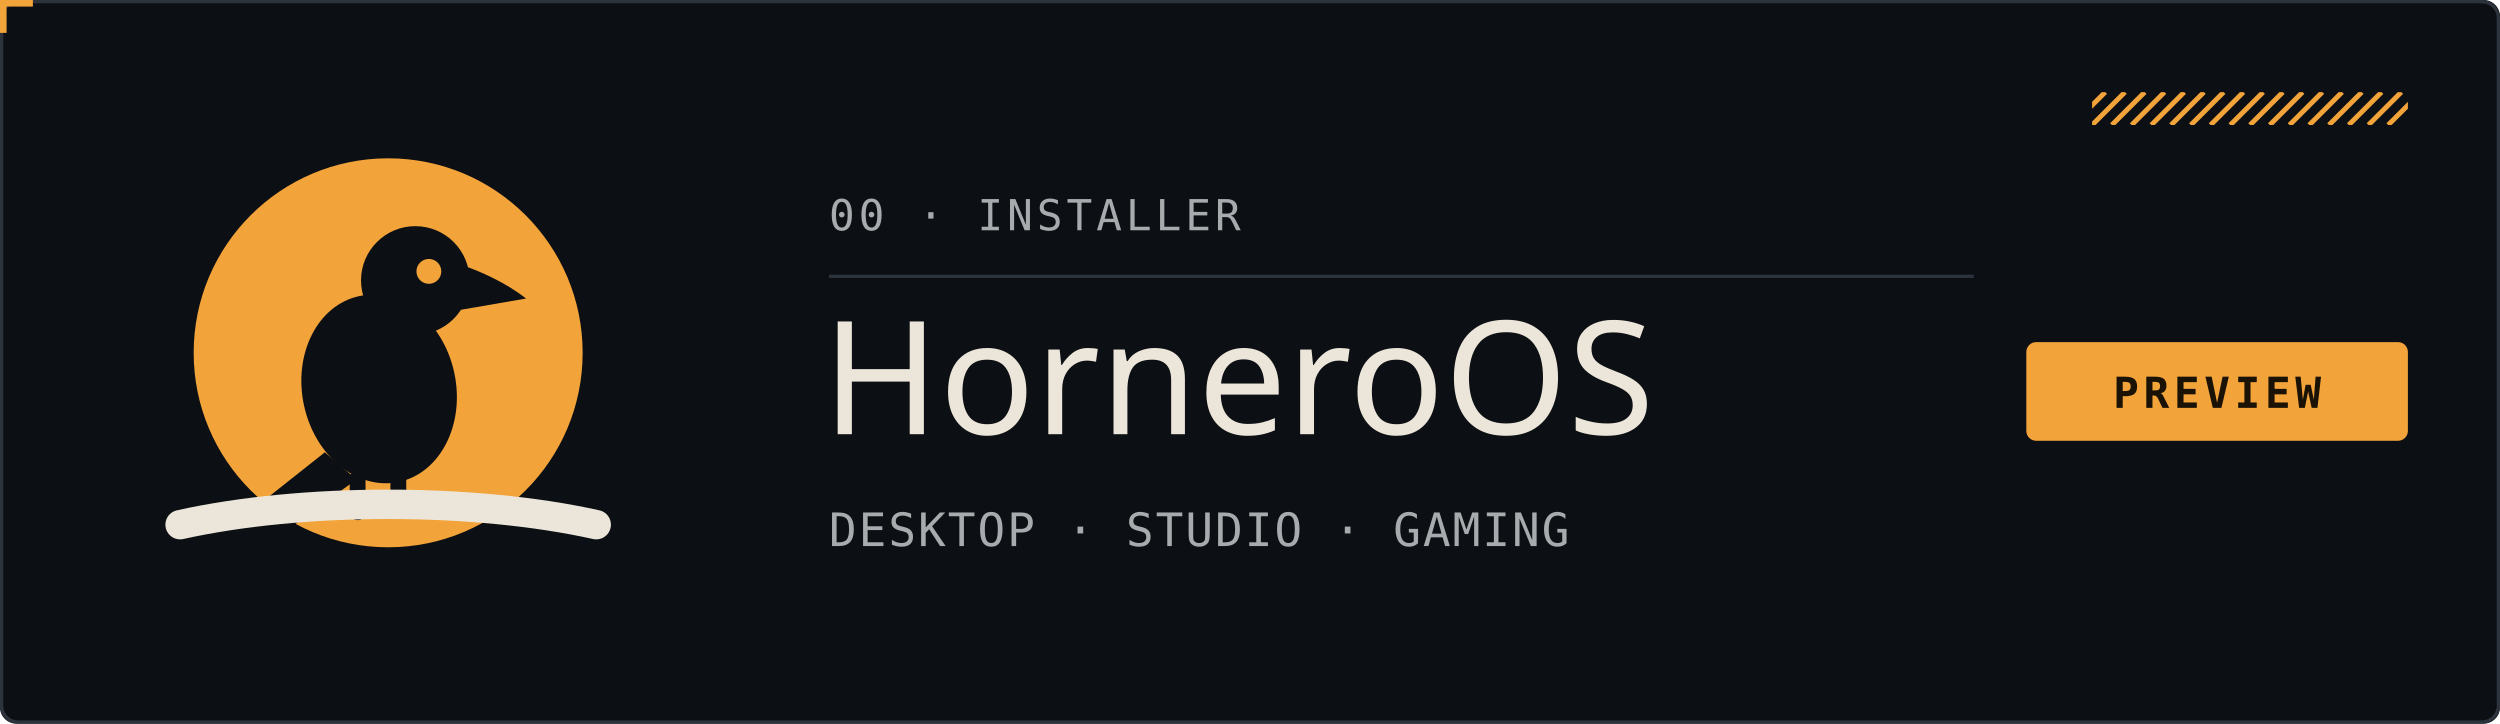
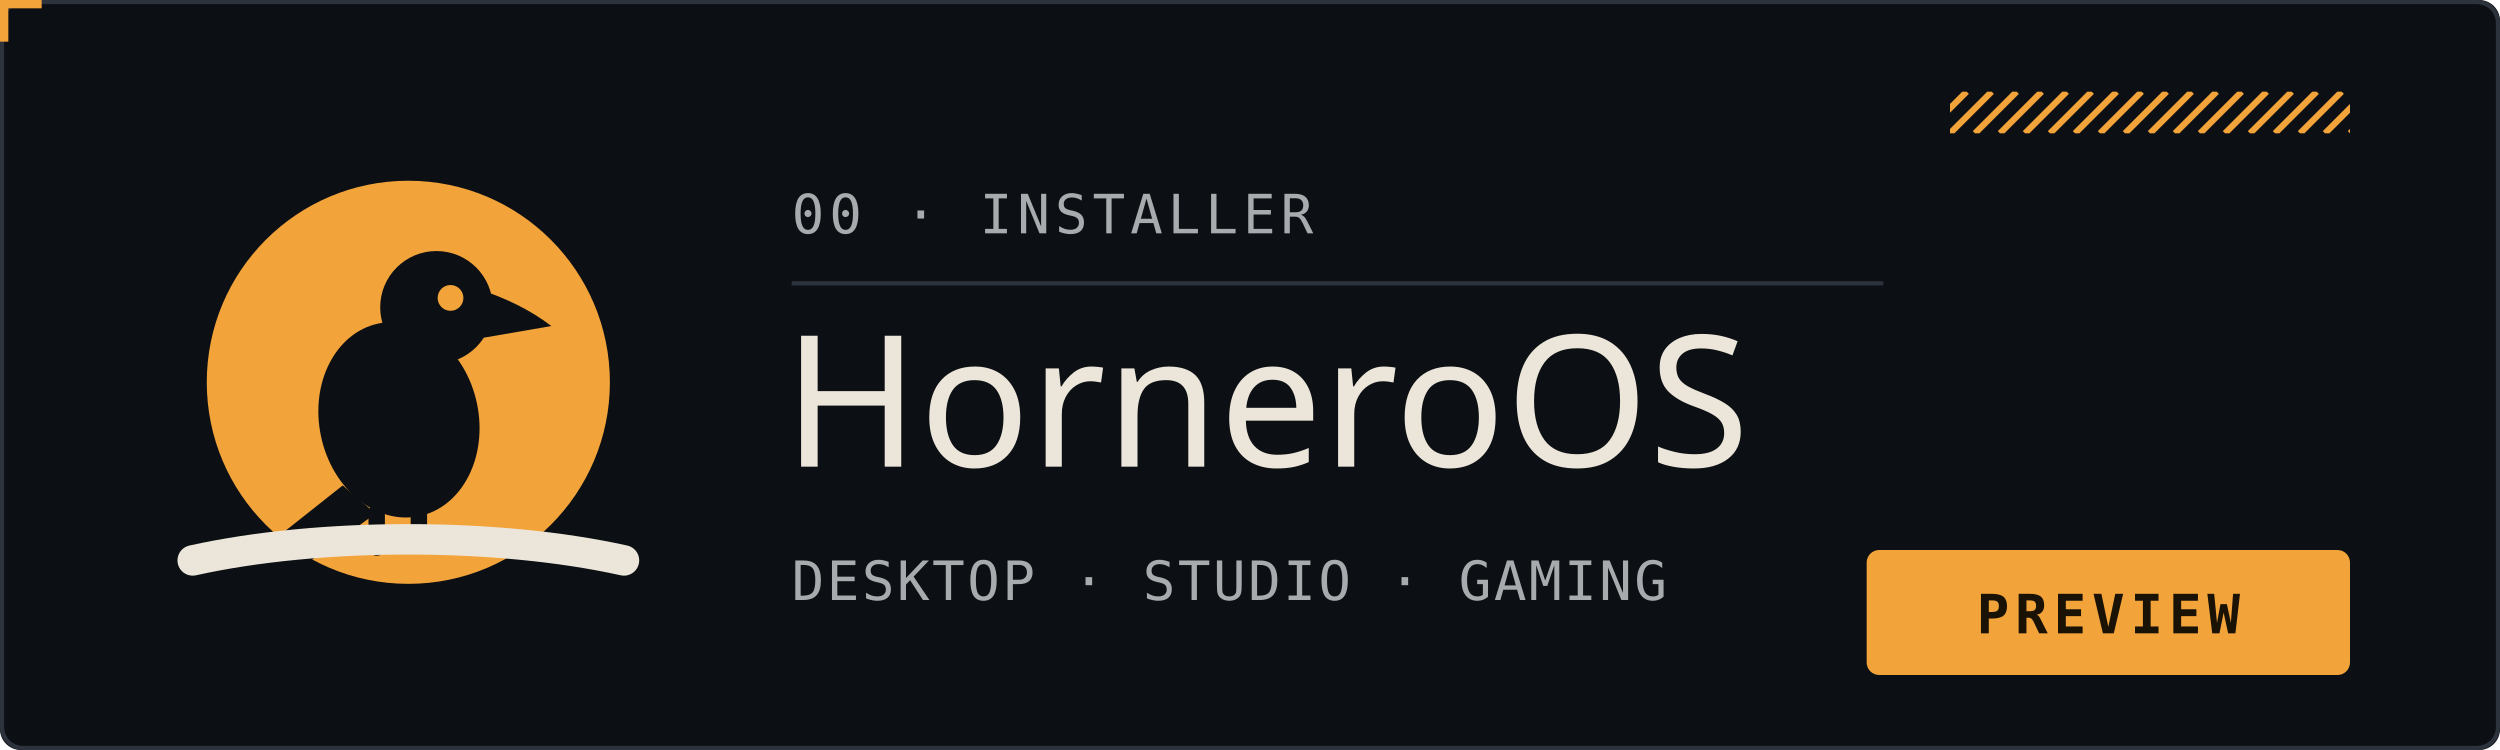
- <svg xmlns="http://www.w3.org/2000/svg" width="760" height="220" viewBox="0 0 760 220" role="img" aria-label="HorneroOS installer banner">
+ <svg xmlns="http://www.w3.org/2000/svg" width="600" height="180" viewBox="0 0 600 180" role="img" aria-label="HorneroOS installer banner">
  <defs>
    <clipPath id="hatch-clip">
-       <rect x="636" y="28" width="96" height="10" />
+       <rect x="468" y="22" width="96" height="10" />
    </clipPath>
  </defs>
-   <rect width="760" height="220" rx="5" fill="#0C0F13" />
-   <rect x="0.5" y="0.5" width="759" height="219" rx="5" fill="none" stroke="#2C333C" />
+   <rect width="600" height="180" rx="5" fill="#0C0F13" />
+   <rect x="0.5" y="0.5" width="599" height="179" rx="5" fill="none" stroke="#2C333C" />
  <rect x="0" y="0" width="2" height="10" fill="#F2A33A" />
  <rect x="0" y="0" width="10" height="2" fill="#F2A33A" />
-   <g transform="translate(30 22) scale(0.6875)">
+   <g transform="translate(26 22) scale(0.5625)">
    <circle cx="128" cy="124" r="86" fill="#F2A33A" />
    <g fill="#0C0F13">
      <path d="M100,168 L52,206 L70,212 L114,180 Z" />
      <ellipse cx="124" cy="140" rx="34" ry="42" transform="rotate(-12 124 140)" />
      <circle cx="140" cy="92" r="24" />
      <path d="M160,85 C169,88 180,93 189,100 L160,105 Z" />
      <rect x="111" y="176" width="7" height="22" rx="3.5" />
      <rect x="129" y="174" width="7" height="23" rx="3.5" />
    </g>
    <path d="M36,200 C90,188 166,188 220,200" fill="none" stroke="#ECE6DA" stroke-width="13" stroke-linecap="round" />
    <circle cx="146" cy="88" r="5.5" fill="#F2A33A" />
  </g>
-   <text x="252" y="70" fill="#A8ABAD" font-family="IBM Plex Mono, monospace" font-size="13" letter-spacing="1.2">00 · INSTALLER</text>
-   <line x1="252" y1="84" x2="600" y2="84" stroke="#2C333C" stroke-width="1" />
-   <text x="250" y="132" fill="#ECE6DA" font-family="IBM Plex Sans Condensed, IBM Plex Sans, sans-serif" font-size="48" font-weight="500">HorneroOS</text>
-   <text x="252" y="166" fill="#A8ABAD" font-family="IBM Plex Mono, monospace" font-size="14" letter-spacing="0.6">DESKTOP · STUDIO · GAMING</text>
-   <rect x="616" y="104" width="116" height="30" rx="3" fill="#F2A33A" />
-   <text x="674" y="124" text-anchor="middle" fill="#1A1205" font-family="IBM Plex Mono, monospace" font-size="13" font-weight="600" letter-spacing="1.4">PREVIEW</text>
+   <text x="190" y="56" fill="#A8ABAD" font-family="IBM Plex Mono, monospace" font-size="13" letter-spacing="1.2">00 · INSTALLER</text>
+   <line x1="190" y1="68" x2="452" y2="68" stroke="#2C333C" stroke-width="1" />
+   <text x="188" y="112" fill="#ECE6DA" font-family="IBM Plex Sans Condensed, IBM Plex Sans, sans-serif" font-size="44" font-weight="500">HorneroOS</text>
+   <text x="190" y="144" fill="#A8ABAD" font-family="IBM Plex Mono, monospace" font-size="13" letter-spacing="0.6">DESKTOP · STUDIO · GAMING</text>
+   <rect x="448" y="132" width="116" height="30" rx="3" fill="#F2A33A" />
+   <text x="506" y="152" text-anchor="middle" fill="#1A1205" font-family="IBM Plex Mono, monospace" font-size="13" font-weight="600" letter-spacing="1.4">PREVIEW</text>
  <g clip-path="url(#hatch-clip)" stroke="#F2A33A" stroke-width="1.5">
-     <line x1="630" y1="38" x2="640" y2="28" />
-     <line x1="636" y1="38" x2="646" y2="28" />
-     <line x1="642" y1="38" x2="652" y2="28" />
-     <line x1="648" y1="38" x2="658" y2="28" />
-     <line x1="654" y1="38" x2="664" y2="28" />
-     <line x1="660" y1="38" x2="670" y2="28" />
-     <line x1="666" y1="38" x2="676" y2="28" />
-     <line x1="672" y1="38" x2="682" y2="28" />
-     <line x1="678" y1="38" x2="688" y2="28" />
-     <line x1="684" y1="38" x2="694" y2="28" />
-     <line x1="690" y1="38" x2="700" y2="28" />
-     <line x1="696" y1="38" x2="706" y2="28" />
-     <line x1="702" y1="38" x2="712" y2="28" />
-     <line x1="708" y1="38" x2="718" y2="28" />
-     <line x1="714" y1="38" x2="724" y2="28" />
-     <line x1="720" y1="38" x2="730" y2="28" />
-     <line x1="726" y1="38" x2="736" y2="28" />
+     <line x1="462" y1="32" x2="472" y2="22" />
+     <line x1="468" y1="32" x2="478" y2="22" />
+     <line x1="474" y1="32" x2="484" y2="22" />
+     <line x1="480" y1="32" x2="490" y2="22" />
+     <line x1="486" y1="32" x2="496" y2="22" />
+     <line x1="492" y1="32" x2="502" y2="22" />
+     <line x1="498" y1="32" x2="508" y2="22" />
+     <line x1="504" y1="32" x2="514" y2="22" />
+     <line x1="510" y1="32" x2="520" y2="22" />
+     <line x1="516" y1="32" x2="526" y2="22" />
+     <line x1="522" y1="32" x2="532" y2="22" />
+     <line x1="528" y1="32" x2="538" y2="22" />
+     <line x1="534" y1="32" x2="544" y2="22" />
+     <line x1="540" y1="32" x2="550" y2="22" />
+     <line x1="546" y1="32" x2="556" y2="22" />
+     <line x1="552" y1="32" x2="562" y2="22" />
+     <line x1="558" y1="32" x2="568" y2="22" />
+     <line x1="564" y1="32" x2="574" y2="22" />
+     <line x1="570" y1="32" x2="580" y2="22" />
  </g>
</svg>
